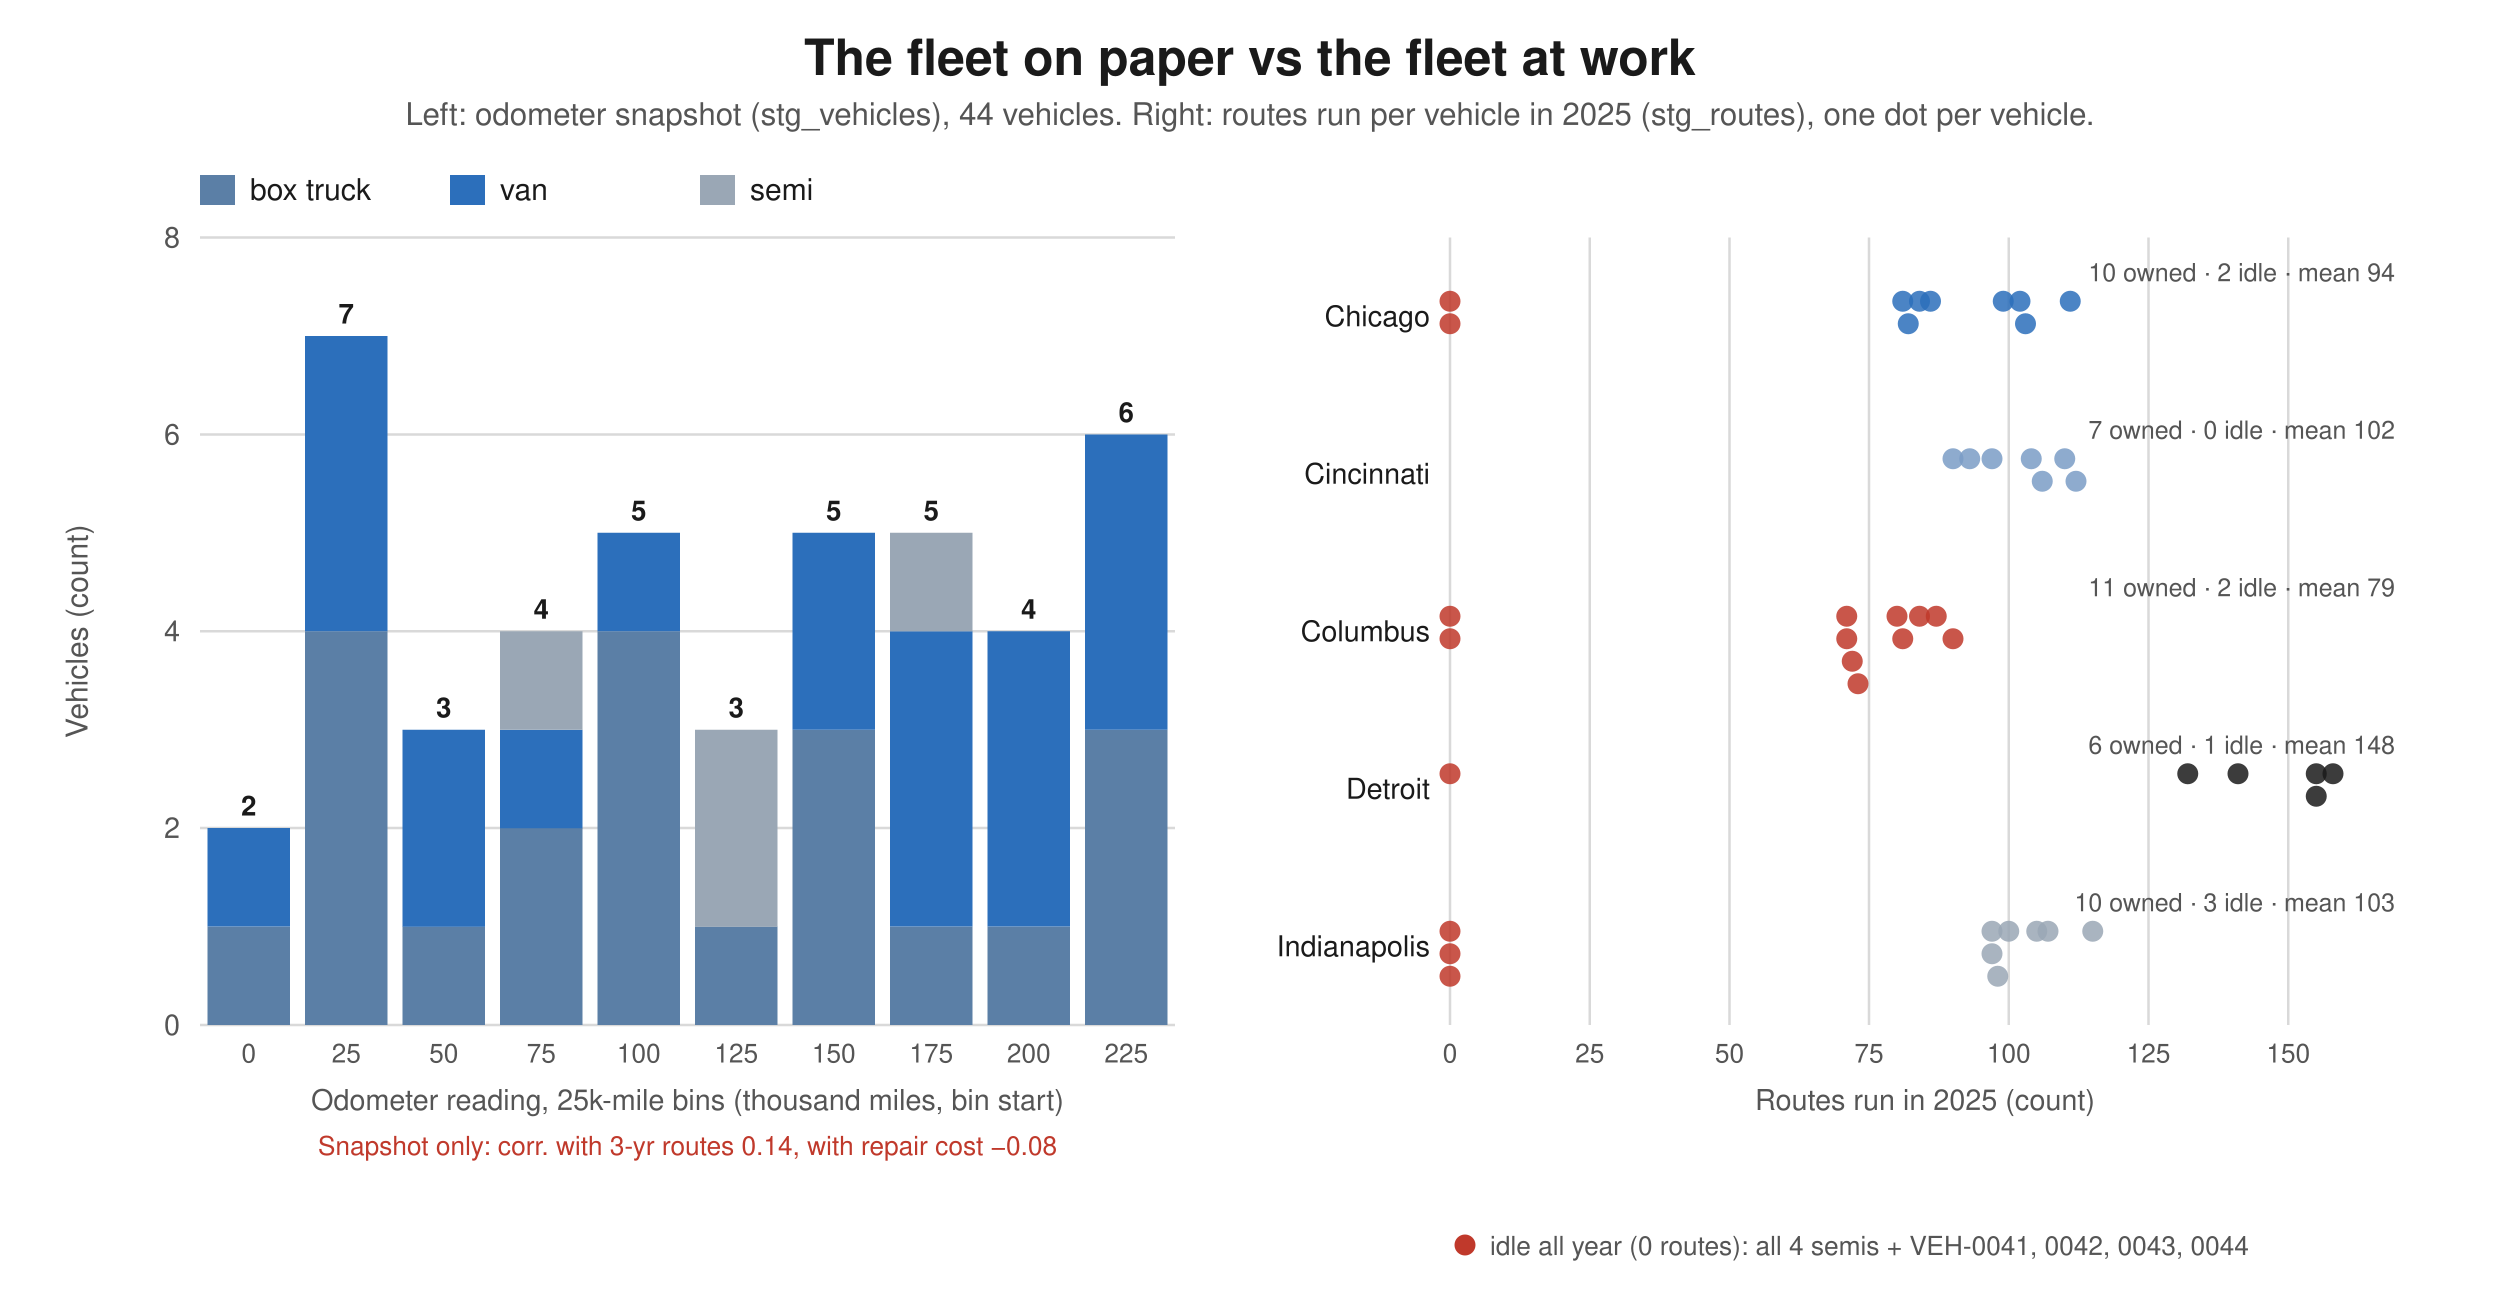
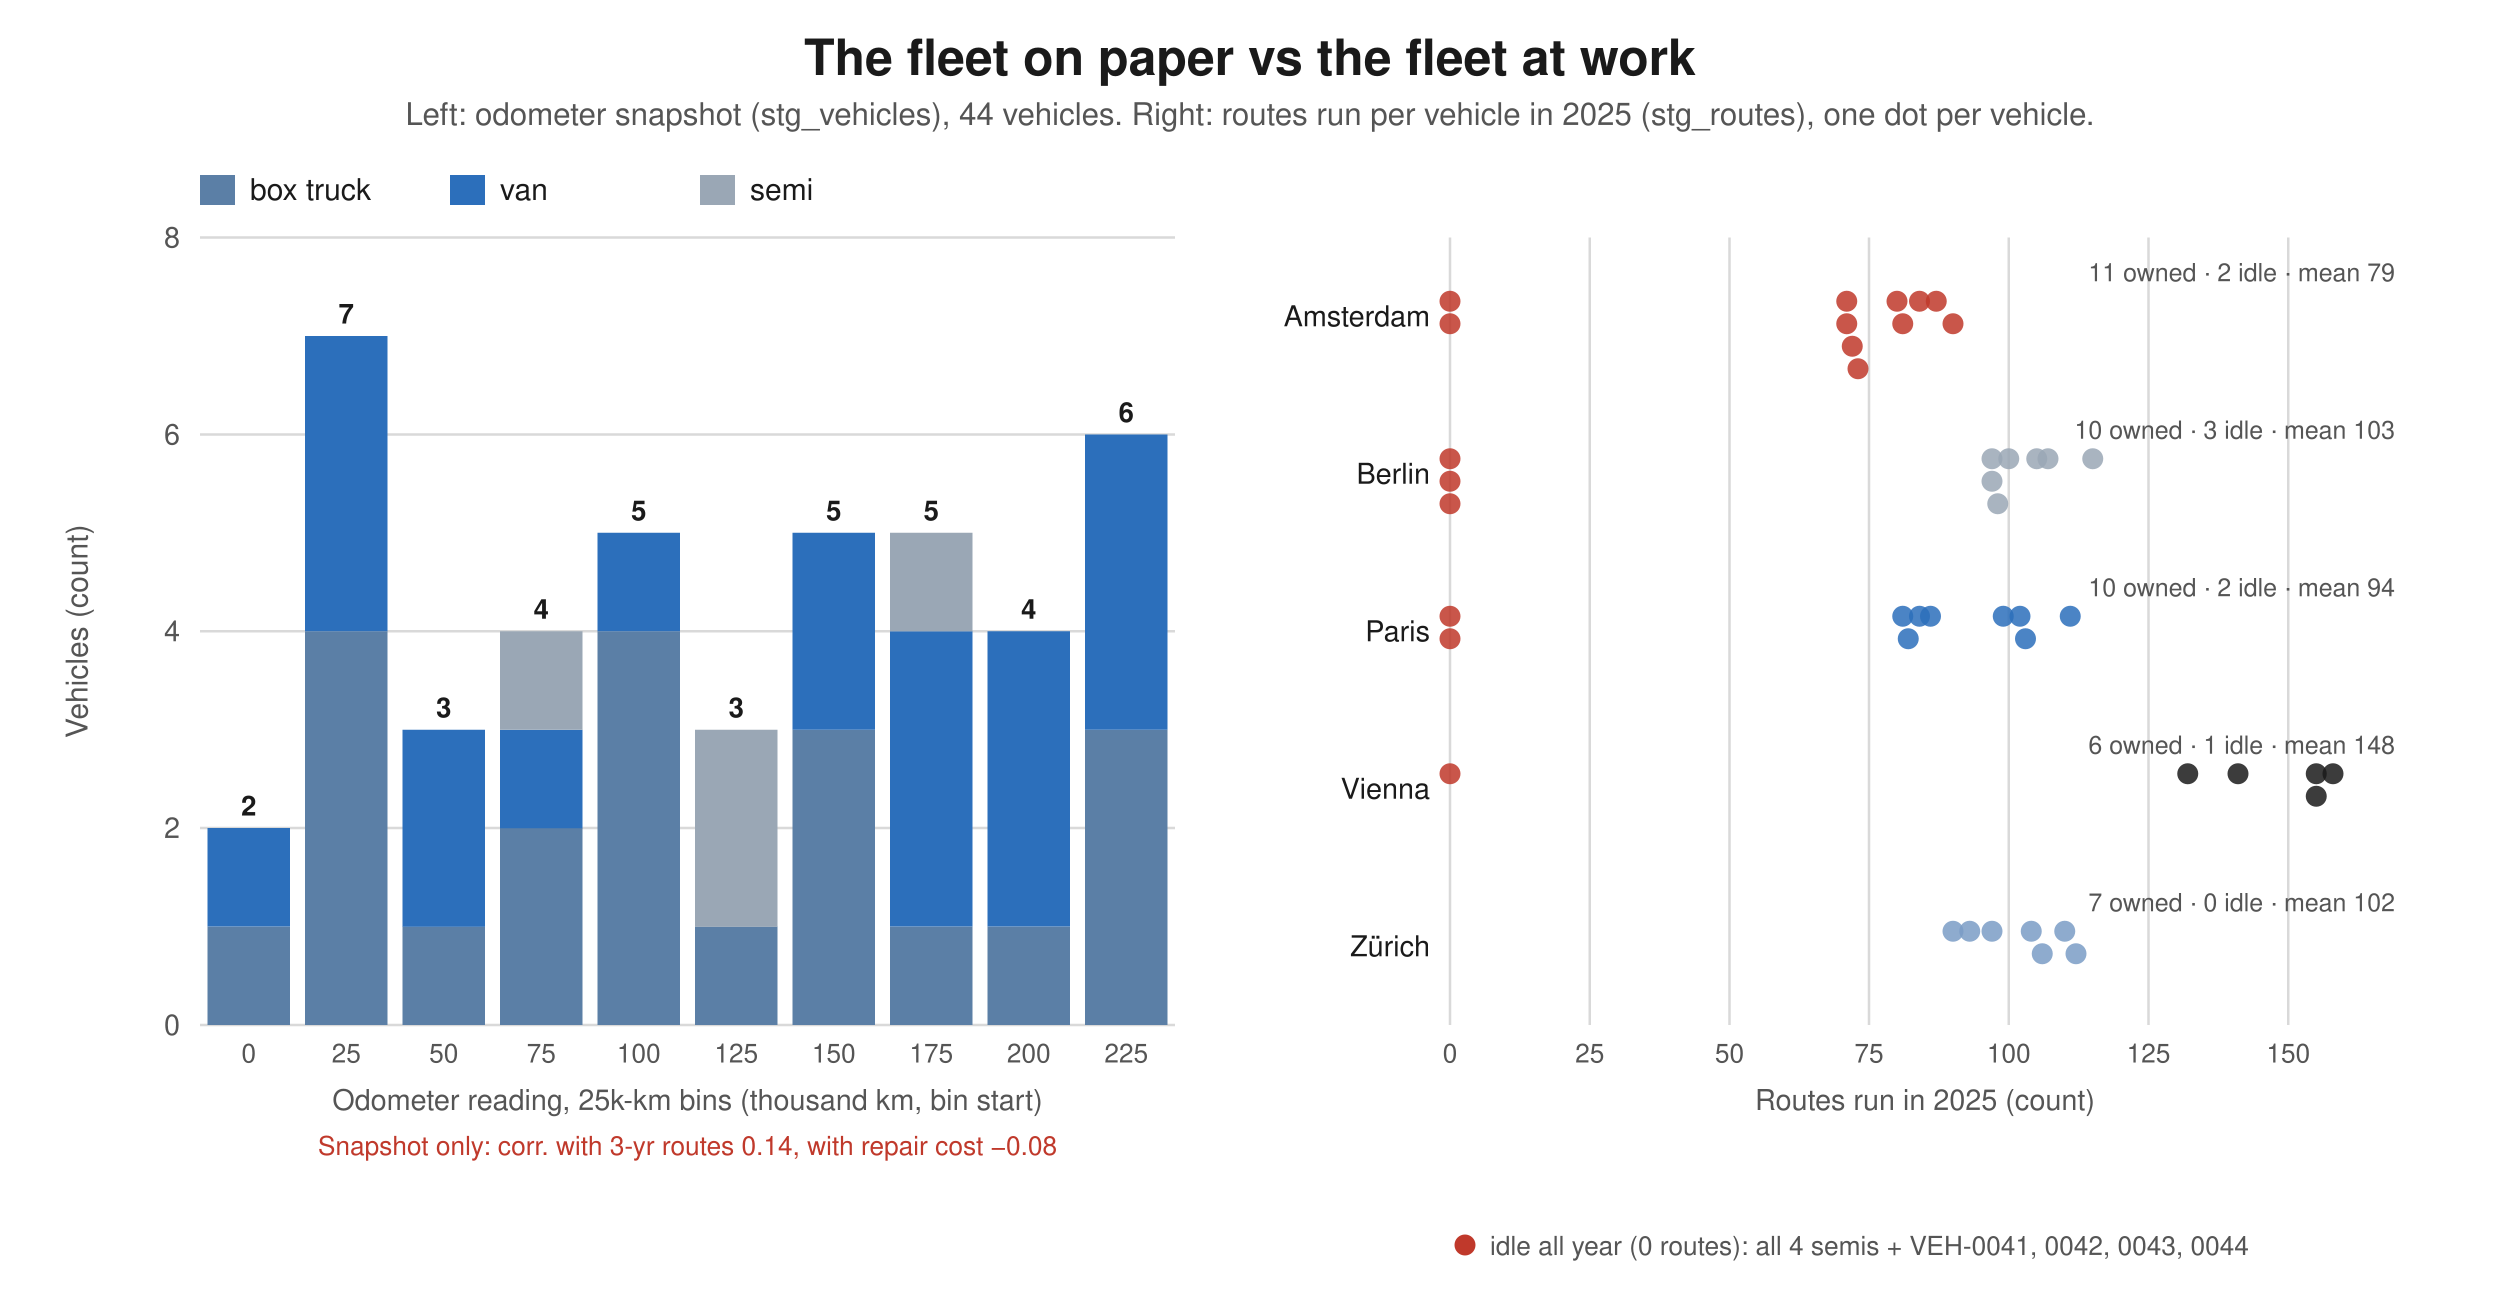
<svg xmlns="http://www.w3.org/2000/svg" width="1000" height="520" viewBox="0 0 1000 520" font-family="Helvetica, Arial, sans-serif">
  <rect x="0" y="0" width="1000" height="520" fill="#ffffff" />
  <text x="500.0" y="30" text-anchor="middle" font-size="20" font-weight="bold" fill="#1a1a1a">The fleet on paper vs the fleet at work</text>
  <text x="500.0" y="50" text-anchor="middle" font-size="12.5" fill="#555555">Left: odometer snapshot (stg_vehicles), 44 vehicles. Right: routes run per vehicle in 2025 (stg_routes), one dot per vehicle.</text>
  <line x1="80.0" y1="410.0" x2="470.0" y2="410.0" stroke="#d9d9d9" stroke-width="1" />
  <text x="72.0" y="414.0" font-size="11.5" fill="#555555" text-anchor="end" font-weight="normal">0</text>
  <line x1="80.0" y1="331.2" x2="470.0" y2="331.2" stroke="#d9d9d9" stroke-width="1" />
  <text x="72.0" y="335.2" font-size="11.5" fill="#555555" text-anchor="end" font-weight="normal">2</text>
  <line x1="80.0" y1="252.5" x2="470.0" y2="252.5" stroke="#d9d9d9" stroke-width="1" />
  <text x="72.0" y="256.5" font-size="11.5" fill="#555555" text-anchor="end" font-weight="normal">4</text>
  <line x1="80.0" y1="173.8" x2="470.0" y2="173.8" stroke="#d9d9d9" stroke-width="1" />
  <text x="72.0" y="177.8" font-size="11.5" fill="#555555" text-anchor="end" font-weight="normal">6</text>
  <line x1="80.0" y1="95.0" x2="470.0" y2="95.0" stroke="#d9d9d9" stroke-width="1" />
  <text x="72.0" y="99.0" font-size="11.5" fill="#555555" text-anchor="end" font-weight="normal">8</text>
  <text x="35.0" y="252.5" font-size="12" fill="#555555" text-anchor="middle" font-weight="normal" transform="rotate(-90 35.0 252.5)">Vehicles (count)</text>
  <rect x="83.0" y="370.6" width="33.0" height="39.4" fill="#5b7fa6" stroke="none" />
  <rect x="83.0" y="331.2" width="33.0" height="39.4" fill="#2c6fbb" stroke="none" />
  <text x="99.5" y="326.2" font-size="11" fill="#1a1a1a" text-anchor="middle" font-weight="bold">2</text>
  <text x="99.5" y="425.0" font-size="10.5" fill="#555555" text-anchor="middle" font-weight="normal">0</text>
  <rect x="122.0" y="252.5" width="33.0" height="157.5" fill="#5b7fa6" stroke="none" />
  <rect x="122.0" y="134.4" width="33.0" height="118.1" fill="#2c6fbb" stroke="none" />
  <text x="138.5" y="129.4" font-size="11" fill="#1a1a1a" text-anchor="middle" font-weight="bold">7</text>
  <text x="138.5" y="425.0" font-size="10.5" fill="#555555" text-anchor="middle" font-weight="normal">25</text>
  <rect x="161.0" y="370.6" width="33.0" height="39.4" fill="#5b7fa6" stroke="none" />
  <rect x="161.0" y="291.9" width="33.0" height="78.8" fill="#2c6fbb" stroke="none" />
  <text x="177.5" y="286.9" font-size="11" fill="#1a1a1a" text-anchor="middle" font-weight="bold">3</text>
  <text x="177.5" y="425.0" font-size="10.5" fill="#555555" text-anchor="middle" font-weight="normal">50</text>
  <rect x="200.0" y="331.2" width="33.0" height="78.8" fill="#5b7fa6" stroke="none" />
  <rect x="200.0" y="291.9" width="33.0" height="39.4" fill="#2c6fbb" stroke="none" />
  <rect x="200.0" y="252.5" width="33.0" height="39.4" fill="#9aa7b5" stroke="none" />
  <text x="216.5" y="247.5" font-size="11" fill="#1a1a1a" text-anchor="middle" font-weight="bold">4</text>
  <text x="216.5" y="425.0" font-size="10.5" fill="#555555" text-anchor="middle" font-weight="normal">75</text>
  <rect x="239.0" y="252.5" width="33.0" height="157.5" fill="#5b7fa6" stroke="none" />
  <rect x="239.0" y="213.1" width="33.0" height="39.4" fill="#2c6fbb" stroke="none" />
  <text x="255.5" y="208.1" font-size="11" fill="#1a1a1a" text-anchor="middle" font-weight="bold">5</text>
  <text x="255.5" y="425.0" font-size="10.5" fill="#555555" text-anchor="middle" font-weight="normal">100</text>
  <rect x="278.0" y="370.6" width="33.0" height="39.4" fill="#5b7fa6" stroke="none" />
  <rect x="278.0" y="291.9" width="33.0" height="78.8" fill="#9aa7b5" stroke="none" />
  <text x="294.5" y="286.9" font-size="11" fill="#1a1a1a" text-anchor="middle" font-weight="bold">3</text>
  <text x="294.5" y="425.0" font-size="10.5" fill="#555555" text-anchor="middle" font-weight="normal">125</text>
  <rect x="317.0" y="291.9" width="33.0" height="118.1" fill="#5b7fa6" stroke="none" />
  <rect x="317.0" y="213.1" width="33.0" height="78.8" fill="#2c6fbb" stroke="none" />
  <text x="333.5" y="208.1" font-size="11" fill="#1a1a1a" text-anchor="middle" font-weight="bold">5</text>
  <text x="333.5" y="425.0" font-size="10.5" fill="#555555" text-anchor="middle" font-weight="normal">150</text>
  <rect x="356.0" y="370.6" width="33.0" height="39.4" fill="#5b7fa6" stroke="none" />
  <rect x="356.0" y="252.5" width="33.0" height="118.1" fill="#2c6fbb" stroke="none" />
  <rect x="356.0" y="213.1" width="33.0" height="39.4" fill="#9aa7b5" stroke="none" />
  <text x="372.5" y="208.1" font-size="11" fill="#1a1a1a" text-anchor="middle" font-weight="bold">5</text>
  <text x="372.5" y="425.0" font-size="10.5" fill="#555555" text-anchor="middle" font-weight="normal">175</text>
  <rect x="395.0" y="370.6" width="33.0" height="39.4" fill="#5b7fa6" stroke="none" />
  <rect x="395.0" y="252.5" width="33.0" height="118.1" fill="#2c6fbb" stroke="none" />
  <text x="411.5" y="247.5" font-size="11" fill="#1a1a1a" text-anchor="middle" font-weight="bold">4</text>
  <text x="411.5" y="425.0" font-size="10.5" fill="#555555" text-anchor="middle" font-weight="normal">200</text>
  <rect x="434.0" y="291.9" width="33.0" height="118.1" fill="#5b7fa6" stroke="none" />
  <rect x="434.0" y="173.8" width="33.0" height="118.1" fill="#2c6fbb" stroke="none" />
  <text x="450.5" y="168.8" font-size="11" fill="#1a1a1a" text-anchor="middle" font-weight="bold">6</text>
  <text x="450.5" y="425.0" font-size="10.5" fill="#555555" text-anchor="middle" font-weight="normal">225</text>
-   <text x="275.0" y="444.0" font-size="11.5" fill="#555555" text-anchor="middle" font-weight="normal">Odometer reading, 25k-mile bins (thousand miles, bin start)</text>
+   <text x="275.0" y="444.0" font-size="11.5" fill="#555555" text-anchor="middle" font-weight="normal">Odometer reading, 25k-km bins (thousand km, bin start)</text>
  <text x="275.0" y="462.0" font-size="10.5" fill="#c0392b" text-anchor="middle" font-weight="normal">Snapshot only: corr. with 3-yr routes 0.14, with repair cost −0.08</text>
  <rect x="80.0" y="70.0" width="14.0" height="12.0" fill="#5b7fa6" stroke="none" />
  <text x="100.0" y="80.0" font-size="12" fill="#1a1a1a" text-anchor="start" font-weight="normal">box truck</text>
  <rect x="180.0" y="70.0" width="14.0" height="12.0" fill="#2c6fbb" stroke="none" />
  <text x="200.0" y="80.0" font-size="12" fill="#1a1a1a" text-anchor="start" font-weight="normal">van</text>
  <rect x="280.0" y="70.0" width="14.0" height="12.0" fill="#9aa7b5" stroke="none" />
  <text x="300.0" y="80.0" font-size="12" fill="#1a1a1a" text-anchor="start" font-weight="normal">semi</text>
  <line x1="580.0" y1="95.0" x2="580.0" y2="410.0" stroke="#d9d9d9" stroke-width="1" />
  <text x="580.0" y="425.0" font-size="10.5" fill="#555555" text-anchor="middle" font-weight="normal">0</text>
  <line x1="635.9" y1="95.0" x2="635.9" y2="410.0" stroke="#d9d9d9" stroke-width="1" />
  <text x="635.9" y="425.0" font-size="10.5" fill="#555555" text-anchor="middle" font-weight="normal">25</text>
  <line x1="691.8" y1="95.0" x2="691.8" y2="410.0" stroke="#d9d9d9" stroke-width="1" />
  <text x="691.8" y="425.0" font-size="10.5" fill="#555555" text-anchor="middle" font-weight="normal">50</text>
  <line x1="747.6" y1="95.0" x2="747.6" y2="410.0" stroke="#d9d9d9" stroke-width="1" />
  <text x="747.6" y="425.0" font-size="10.5" fill="#555555" text-anchor="middle" font-weight="normal">75</text>
  <line x1="803.5" y1="95.0" x2="803.5" y2="410.0" stroke="#d9d9d9" stroke-width="1" />
  <text x="803.5" y="425.0" font-size="10.5" fill="#555555" text-anchor="middle" font-weight="normal">100</text>
  <line x1="859.4" y1="95.0" x2="859.4" y2="410.0" stroke="#d9d9d9" stroke-width="1" />
  <text x="859.4" y="425.0" font-size="10.5" fill="#555555" text-anchor="middle" font-weight="normal">125</text>
  <line x1="915.3" y1="95.0" x2="915.3" y2="410.0" stroke="#d9d9d9" stroke-width="1" />
  <text x="915.3" y="425.0" font-size="10.5" fill="#555555" text-anchor="middle" font-weight="normal">150</text>
  <text x="770.0" y="444.0" font-size="11.5" fill="#555555" text-anchor="middle" font-weight="normal">Routes run in 2025 (count)</text>
-   <text x="572.0" y="130.5" font-size="11.5" fill="#1a1a1a" text-anchor="end" font-weight="normal">Chicago</text>
+   <text x="572.0" y="130.5" font-size="11.5" fill="#1a1a1a" text-anchor="end" font-weight="normal">Amsterdam</text>
  <circle cx="580.0" cy="120.5" r="4.2" fill="#c0392b" fill-opacity="0.85" />
  <circle cx="580.0" cy="129.5" r="4.2" fill="#c0392b" fill-opacity="0.85" />
-   <circle cx="761.1" cy="120.5" r="4.2" fill="#2c6fbb" fill-opacity="0.85" />
-   <circle cx="763.3" cy="129.5" r="4.2" fill="#2c6fbb" fill-opacity="0.85" />
-   <circle cx="767.8" cy="120.5" r="4.2" fill="#2c6fbb" fill-opacity="0.85" />
-   <circle cx="772.2" cy="120.5" r="4.2" fill="#2c6fbb" fill-opacity="0.85" />
-   <circle cx="801.3" cy="120.5" r="4.2" fill="#2c6fbb" fill-opacity="0.85" />
-   <circle cx="808.0" cy="120.5" r="4.2" fill="#2c6fbb" fill-opacity="0.85" />
-   <circle cx="810.2" cy="129.5" r="4.2" fill="#2c6fbb" fill-opacity="0.85" />
-   <circle cx="828.1" cy="120.5" r="4.2" fill="#2c6fbb" fill-opacity="0.85" />
-   <text x="958.0" y="112.5" font-size="10" fill="#555555" text-anchor="end" font-weight="normal">10 owned · 2 idle · mean 94</text>
-   <text x="572.0" y="193.5" font-size="11.5" fill="#1a1a1a" text-anchor="end" font-weight="normal">Cincinnati</text>
-   <circle cx="781.2" cy="183.5" r="4.2" fill="#7a9cc6" fill-opacity="0.85" />
-   <circle cx="787.9" cy="183.5" r="4.2" fill="#7a9cc6" fill-opacity="0.85" />
-   <circle cx="796.8" cy="183.5" r="4.2" fill="#7a9cc6" fill-opacity="0.85" />
-   <circle cx="812.5" cy="183.5" r="4.2" fill="#7a9cc6" fill-opacity="0.85" />
-   <circle cx="816.9" cy="192.5" r="4.2" fill="#7a9cc6" fill-opacity="0.85" />
-   <circle cx="825.9" cy="183.5" r="4.2" fill="#7a9cc6" fill-opacity="0.85" />
-   <circle cx="830.4" cy="192.5" r="4.2" fill="#7a9cc6" fill-opacity="0.85" />
-   <text x="958.0" y="175.5" font-size="10" fill="#555555" text-anchor="end" font-weight="normal">7 owned · 0 idle · mean 102</text>
-   <text x="572.0" y="256.5" font-size="11.5" fill="#1a1a1a" text-anchor="end" font-weight="normal">Columbus</text>
+   <circle cx="738.7" cy="120.5" r="4.2" fill="#c0392b" fill-opacity="0.85" />
+   <circle cx="738.7" cy="129.5" r="4.2" fill="#c0392b" fill-opacity="0.85" />
+   <circle cx="740.9" cy="138.5" r="4.2" fill="#c0392b" fill-opacity="0.85" />
+   <circle cx="743.2" cy="147.5" r="4.2" fill="#c0392b" fill-opacity="0.85" />
+   <circle cx="758.8" cy="120.5" r="4.2" fill="#c0392b" fill-opacity="0.85" />
+   <circle cx="761.1" cy="129.5" r="4.2" fill="#c0392b" fill-opacity="0.85" />
+   <circle cx="767.8" cy="120.5" r="4.2" fill="#c0392b" fill-opacity="0.85" />
+   <circle cx="774.5" cy="120.5" r="4.2" fill="#c0392b" fill-opacity="0.85" />
+   <circle cx="781.2" cy="129.5" r="4.2" fill="#c0392b" fill-opacity="0.85" />
+   <text x="958.0" y="112.5" font-size="10" fill="#555555" text-anchor="end" font-weight="normal">11 owned · 2 idle · mean 79</text>
+   <text x="572.0" y="193.5" font-size="11.5" fill="#1a1a1a" text-anchor="end" font-weight="normal">Berlin</text>
+   <circle cx="580.0" cy="183.5" r="4.2" fill="#c0392b" fill-opacity="0.85" />
+   <circle cx="580.0" cy="192.5" r="4.2" fill="#c0392b" fill-opacity="0.85" />
+   <circle cx="580.0" cy="201.5" r="4.2" fill="#c0392b" fill-opacity="0.85" />
+   <circle cx="796.8" cy="183.5" r="4.2" fill="#9aa7b5" fill-opacity="0.85" />
+   <circle cx="796.8" cy="192.5" r="4.2" fill="#9aa7b5" fill-opacity="0.85" />
+   <circle cx="799.1" cy="201.5" r="4.2" fill="#9aa7b5" fill-opacity="0.85" />
+   <circle cx="803.5" cy="183.5" r="4.2" fill="#9aa7b5" fill-opacity="0.85" />
+   <circle cx="814.7" cy="183.5" r="4.2" fill="#9aa7b5" fill-opacity="0.85" />
+   <circle cx="819.2" cy="183.5" r="4.2" fill="#9aa7b5" fill-opacity="0.85" />
+   <circle cx="837.1" cy="183.5" r="4.2" fill="#9aa7b5" fill-opacity="0.85" />
+   <text x="958.0" y="175.5" font-size="10" fill="#555555" text-anchor="end" font-weight="normal">10 owned · 3 idle · mean 103</text>
+   <text x="572.0" y="256.5" font-size="11.5" fill="#1a1a1a" text-anchor="end" font-weight="normal">Paris</text>
  <circle cx="580.0" cy="246.5" r="4.2" fill="#c0392b" fill-opacity="0.85" />
  <circle cx="580.0" cy="255.5" r="4.2" fill="#c0392b" fill-opacity="0.85" />
-   <circle cx="738.7" cy="246.5" r="4.2" fill="#c0392b" fill-opacity="0.85" />
-   <circle cx="738.7" cy="255.5" r="4.2" fill="#c0392b" fill-opacity="0.85" />
-   <circle cx="740.9" cy="264.5" r="4.2" fill="#c0392b" fill-opacity="0.85" />
-   <circle cx="743.2" cy="273.5" r="4.2" fill="#c0392b" fill-opacity="0.85" />
-   <circle cx="758.8" cy="246.5" r="4.2" fill="#c0392b" fill-opacity="0.85" />
-   <circle cx="761.1" cy="255.5" r="4.2" fill="#c0392b" fill-opacity="0.85" />
-   <circle cx="767.8" cy="246.5" r="4.2" fill="#c0392b" fill-opacity="0.85" />
-   <circle cx="774.5" cy="246.5" r="4.2" fill="#c0392b" fill-opacity="0.85" />
-   <circle cx="781.2" cy="255.5" r="4.2" fill="#c0392b" fill-opacity="0.85" />
-   <text x="958.0" y="238.5" font-size="10" fill="#555555" text-anchor="end" font-weight="normal">11 owned · 2 idle · mean 79</text>
-   <text x="572.0" y="319.5" font-size="11.5" fill="#1a1a1a" text-anchor="end" font-weight="normal">Detroit</text>
+   <circle cx="761.1" cy="246.5" r="4.2" fill="#2c6fbb" fill-opacity="0.85" />
+   <circle cx="763.3" cy="255.5" r="4.2" fill="#2c6fbb" fill-opacity="0.85" />
+   <circle cx="767.8" cy="246.5" r="4.2" fill="#2c6fbb" fill-opacity="0.85" />
+   <circle cx="772.2" cy="246.5" r="4.2" fill="#2c6fbb" fill-opacity="0.85" />
+   <circle cx="801.3" cy="246.5" r="4.2" fill="#2c6fbb" fill-opacity="0.85" />
+   <circle cx="808.0" cy="246.5" r="4.2" fill="#2c6fbb" fill-opacity="0.85" />
+   <circle cx="810.2" cy="255.5" r="4.2" fill="#2c6fbb" fill-opacity="0.85" />
+   <circle cx="828.1" cy="246.5" r="4.2" fill="#2c6fbb" fill-opacity="0.85" />
+   <text x="958.0" y="238.5" font-size="10" fill="#555555" text-anchor="end" font-weight="normal">10 owned · 2 idle · mean 94</text>
+   <text x="572.0" y="319.5" font-size="11.5" fill="#1a1a1a" text-anchor="end" font-weight="normal">Vienna</text>
  <circle cx="580.0" cy="309.5" r="4.2" fill="#c0392b" fill-opacity="0.85" />
  <circle cx="875.1" cy="309.5" r="4.2" fill="#1a1a1a" fill-opacity="0.85" />
  <circle cx="895.2" cy="309.5" r="4.2" fill="#1a1a1a" fill-opacity="0.85" />
  <circle cx="926.5" cy="309.5" r="4.2" fill="#1a1a1a" fill-opacity="0.85" />
  <circle cx="926.5" cy="318.5" r="4.2" fill="#1a1a1a" fill-opacity="0.85" />
  <circle cx="933.2" cy="309.5" r="4.2" fill="#1a1a1a" fill-opacity="0.85" />
  <text x="958.0" y="301.5" font-size="10" fill="#555555" text-anchor="end" font-weight="normal">6 owned · 1 idle · mean 148</text>
-   <text x="572.0" y="382.5" font-size="11.5" fill="#1a1a1a" text-anchor="end" font-weight="normal">Indianapolis</text>
-   <circle cx="580.0" cy="372.5" r="4.2" fill="#c0392b" fill-opacity="0.85" />
-   <circle cx="580.0" cy="381.5" r="4.2" fill="#c0392b" fill-opacity="0.85" />
-   <circle cx="580.0" cy="390.5" r="4.2" fill="#c0392b" fill-opacity="0.85" />
-   <circle cx="796.8" cy="372.5" r="4.2" fill="#9aa7b5" fill-opacity="0.85" />
-   <circle cx="796.8" cy="381.5" r="4.2" fill="#9aa7b5" fill-opacity="0.85" />
-   <circle cx="799.1" cy="390.5" r="4.2" fill="#9aa7b5" fill-opacity="0.85" />
-   <circle cx="803.5" cy="372.5" r="4.2" fill="#9aa7b5" fill-opacity="0.85" />
-   <circle cx="814.7" cy="372.5" r="4.2" fill="#9aa7b5" fill-opacity="0.85" />
-   <circle cx="819.2" cy="372.5" r="4.2" fill="#9aa7b5" fill-opacity="0.85" />
-   <circle cx="837.1" cy="372.5" r="4.2" fill="#9aa7b5" fill-opacity="0.85" />
-   <text x="958.0" y="364.5" font-size="10" fill="#555555" text-anchor="end" font-weight="normal">10 owned · 3 idle · mean 103</text>
+   <text x="572.0" y="382.5" font-size="11.5" fill="#1a1a1a" text-anchor="end" font-weight="normal">Zürich</text>
+   <circle cx="781.2" cy="372.5" r="4.2" fill="#7a9cc6" fill-opacity="0.85" />
+   <circle cx="787.9" cy="372.5" r="4.2" fill="#7a9cc6" fill-opacity="0.85" />
+   <circle cx="796.8" cy="372.5" r="4.2" fill="#7a9cc6" fill-opacity="0.85" />
+   <circle cx="812.5" cy="372.5" r="4.2" fill="#7a9cc6" fill-opacity="0.85" />
+   <circle cx="816.9" cy="381.5" r="4.2" fill="#7a9cc6" fill-opacity="0.85" />
+   <circle cx="825.9" cy="372.5" r="4.2" fill="#7a9cc6" fill-opacity="0.85" />
+   <circle cx="830.4" cy="381.5" r="4.2" fill="#7a9cc6" fill-opacity="0.85" />
+   <text x="958.0" y="364.5" font-size="10" fill="#555555" text-anchor="end" font-weight="normal">7 owned · 0 idle · mean 102</text>
  <circle cx="586" cy="498" r="4.2" fill="#c0392b" />
  <text x="596.0" y="502.0" font-size="10.5" fill="#555555" text-anchor="start" font-weight="normal">idle all year (0 routes): all 4 semis + VEH-0041, 0042, 0043, 0044</text>
</svg>
